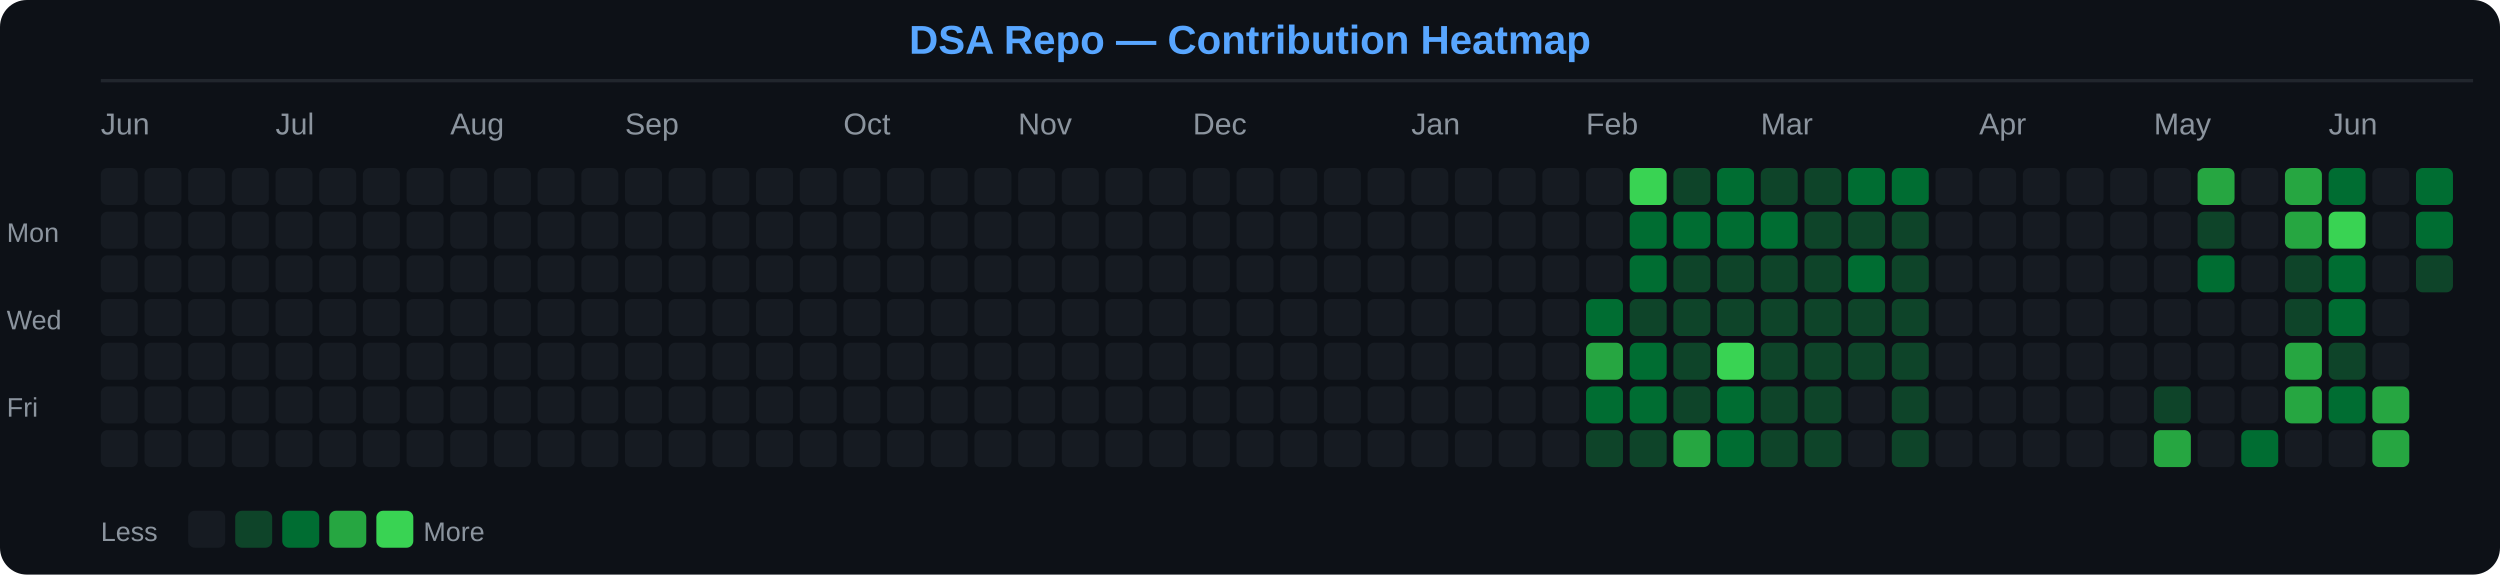
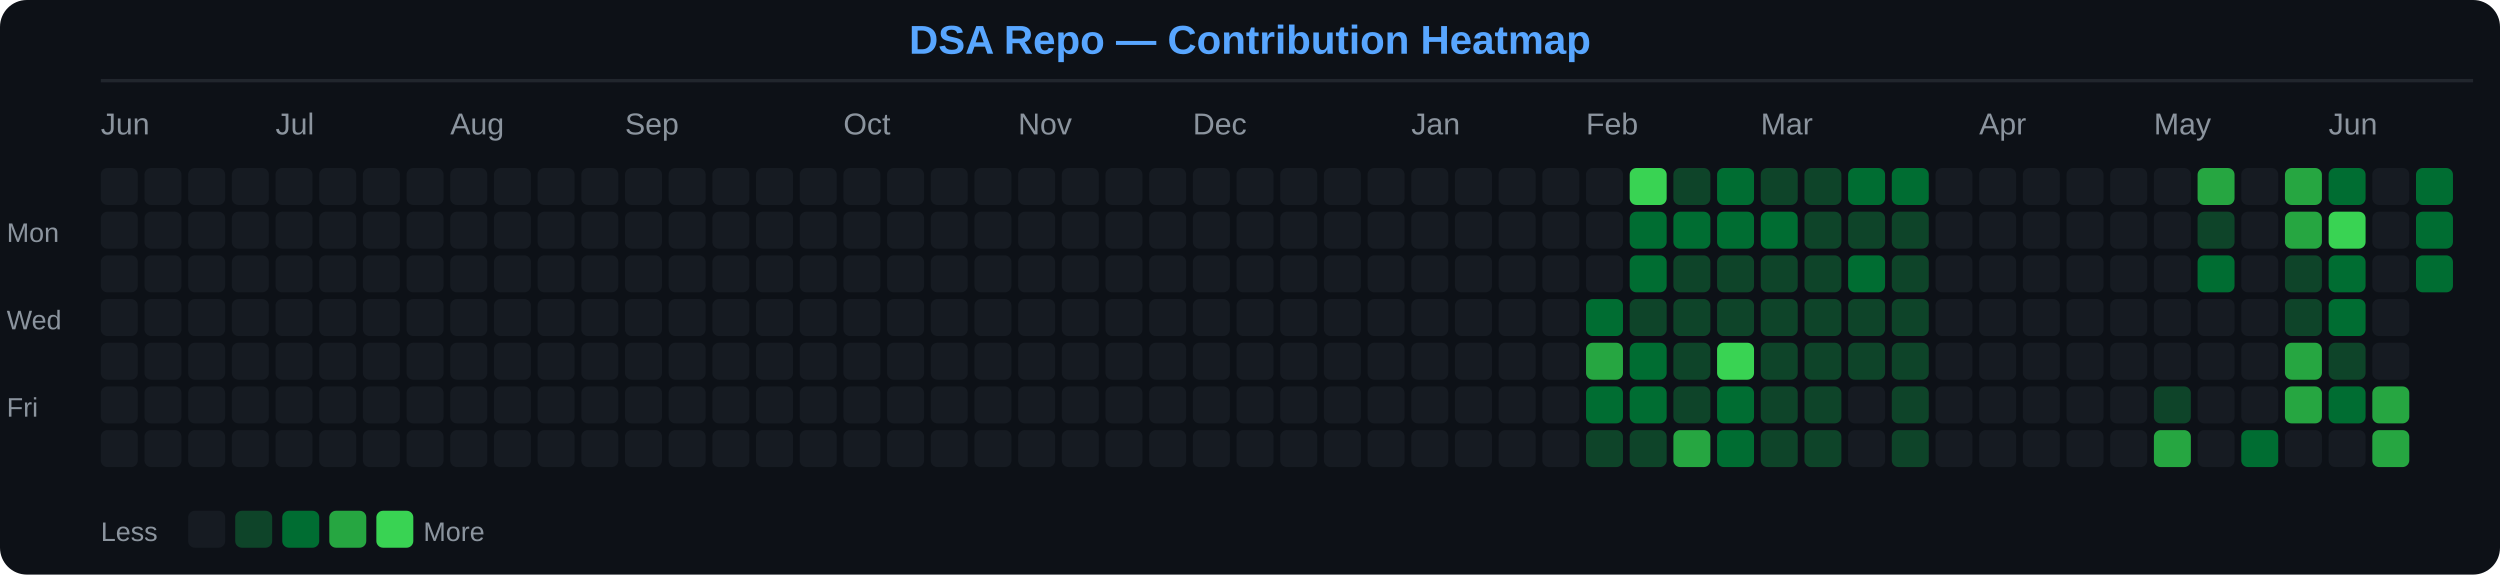
<svg xmlns="http://www.w3.org/2000/svg" width="744" height="171" viewBox="0 0 744 171">
  <rect width="744" height="171" fill="#0d1117" rx="8" />
  <text x="372" y="16" fill="#58a6ff" font-family="Arial,sans-serif" font-size="12" text-anchor="middle" font-weight="bold">DSA Repo — Contribution Heatmap</text>
  <line x1="30" y1="24" x2="736" y2="24" stroke="#21262d" stroke-width="1" />
  <text x="2" y="72" fill="#8b949e" font-family="Arial,sans-serif" font-size="8">Mon</text>
  <text x="2" y="98" fill="#8b949e" font-family="Arial,sans-serif" font-size="8">Wed</text>
  <text x="2" y="124" fill="#8b949e" font-family="Arial,sans-serif" font-size="8">Fri</text>
  <text x="30" y="40" fill="#8b949e" font-family="Arial,sans-serif" font-size="9">Jun</text>
  <rect x="30" y="50" width="11" height="11" rx="2" fill="#161b22" />
  <rect x="30" y="63" width="11" height="11" rx="2" fill="#161b22" />
  <rect x="30" y="76" width="11" height="11" rx="2" fill="#161b22" />
  <rect x="30" y="89" width="11" height="11" rx="2" fill="#161b22" />
  <rect x="30" y="102" width="11" height="11" rx="2" fill="#161b22" />
  <rect x="30" y="115" width="11" height="11" rx="2" fill="#161b22" />
  <rect x="30" y="128" width="11" height="11" rx="2" fill="#161b22" />
  <rect x="43" y="50" width="11" height="11" rx="2" fill="#161b22" />
  <rect x="43" y="63" width="11" height="11" rx="2" fill="#161b22" />
  <rect x="43" y="76" width="11" height="11" rx="2" fill="#161b22" />
  <rect x="43" y="89" width="11" height="11" rx="2" fill="#161b22" />
  <rect x="43" y="102" width="11" height="11" rx="2" fill="#161b22" />
  <rect x="43" y="115" width="11" height="11" rx="2" fill="#161b22" />
  <rect x="43" y="128" width="11" height="11" rx="2" fill="#161b22" />
  <rect x="56" y="50" width="11" height="11" rx="2" fill="#161b22" />
  <rect x="56" y="63" width="11" height="11" rx="2" fill="#161b22" />
  <rect x="56" y="76" width="11" height="11" rx="2" fill="#161b22" />
  <rect x="56" y="89" width="11" height="11" rx="2" fill="#161b22" />
  <rect x="56" y="102" width="11" height="11" rx="2" fill="#161b22" />
  <rect x="56" y="115" width="11" height="11" rx="2" fill="#161b22" />
  <rect x="56" y="128" width="11" height="11" rx="2" fill="#161b22" />
  <rect x="69" y="50" width="11" height="11" rx="2" fill="#161b22" />
  <rect x="69" y="63" width="11" height="11" rx="2" fill="#161b22" />
  <rect x="69" y="76" width="11" height="11" rx="2" fill="#161b22" />
  <rect x="69" y="89" width="11" height="11" rx="2" fill="#161b22" />
  <rect x="69" y="102" width="11" height="11" rx="2" fill="#161b22" />
  <rect x="69" y="115" width="11" height="11" rx="2" fill="#161b22" />
  <rect x="69" y="128" width="11" height="11" rx="2" fill="#161b22" />
  <text x="82" y="40" fill="#8b949e" font-family="Arial,sans-serif" font-size="9">Jul</text>
  <rect x="82" y="50" width="11" height="11" rx="2" fill="#161b22" />
  <rect x="82" y="63" width="11" height="11" rx="2" fill="#161b22" />
  <rect x="82" y="76" width="11" height="11" rx="2" fill="#161b22" />
  <rect x="82" y="89" width="11" height="11" rx="2" fill="#161b22" />
  <rect x="82" y="102" width="11" height="11" rx="2" fill="#161b22" />
  <rect x="82" y="115" width="11" height="11" rx="2" fill="#161b22" />
  <rect x="82" y="128" width="11" height="11" rx="2" fill="#161b22" />
  <rect x="95" y="50" width="11" height="11" rx="2" fill="#161b22" />
  <rect x="95" y="63" width="11" height="11" rx="2" fill="#161b22" />
  <rect x="95" y="76" width="11" height="11" rx="2" fill="#161b22" />
  <rect x="95" y="89" width="11" height="11" rx="2" fill="#161b22" />
  <rect x="95" y="102" width="11" height="11" rx="2" fill="#161b22" />
  <rect x="95" y="115" width="11" height="11" rx="2" fill="#161b22" />
  <rect x="95" y="128" width="11" height="11" rx="2" fill="#161b22" />
  <rect x="108" y="50" width="11" height="11" rx="2" fill="#161b22" />
  <rect x="108" y="63" width="11" height="11" rx="2" fill="#161b22" />
  <rect x="108" y="76" width="11" height="11" rx="2" fill="#161b22" />
  <rect x="108" y="89" width="11" height="11" rx="2" fill="#161b22" />
  <rect x="108" y="102" width="11" height="11" rx="2" fill="#161b22" />
  <rect x="108" y="115" width="11" height="11" rx="2" fill="#161b22" />
  <rect x="108" y="128" width="11" height="11" rx="2" fill="#161b22" />
  <rect x="121" y="50" width="11" height="11" rx="2" fill="#161b22" />
  <rect x="121" y="63" width="11" height="11" rx="2" fill="#161b22" />
  <rect x="121" y="76" width="11" height="11" rx="2" fill="#161b22" />
  <rect x="121" y="89" width="11" height="11" rx="2" fill="#161b22" />
  <rect x="121" y="102" width="11" height="11" rx="2" fill="#161b22" />
  <rect x="121" y="115" width="11" height="11" rx="2" fill="#161b22" />
  <rect x="121" y="128" width="11" height="11" rx="2" fill="#161b22" />
  <text x="134" y="40" fill="#8b949e" font-family="Arial,sans-serif" font-size="9">Aug</text>
  <rect x="134" y="50" width="11" height="11" rx="2" fill="#161b22" />
  <rect x="134" y="63" width="11" height="11" rx="2" fill="#161b22" />
  <rect x="134" y="76" width="11" height="11" rx="2" fill="#161b22" />
  <rect x="134" y="89" width="11" height="11" rx="2" fill="#161b22" />
  <rect x="134" y="102" width="11" height="11" rx="2" fill="#161b22" />
  <rect x="134" y="115" width="11" height="11" rx="2" fill="#161b22" />
  <rect x="134" y="128" width="11" height="11" rx="2" fill="#161b22" />
  <rect x="147" y="50" width="11" height="11" rx="2" fill="#161b22" />
  <rect x="147" y="63" width="11" height="11" rx="2" fill="#161b22" />
  <rect x="147" y="76" width="11" height="11" rx="2" fill="#161b22" />
  <rect x="147" y="89" width="11" height="11" rx="2" fill="#161b22" />
  <rect x="147" y="102" width="11" height="11" rx="2" fill="#161b22" />
  <rect x="147" y="115" width="11" height="11" rx="2" fill="#161b22" />
  <rect x="147" y="128" width="11" height="11" rx="2" fill="#161b22" />
  <rect x="160" y="50" width="11" height="11" rx="2" fill="#161b22" />
  <rect x="160" y="63" width="11" height="11" rx="2" fill="#161b22" />
  <rect x="160" y="76" width="11" height="11" rx="2" fill="#161b22" />
  <rect x="160" y="89" width="11" height="11" rx="2" fill="#161b22" />
  <rect x="160" y="102" width="11" height="11" rx="2" fill="#161b22" />
  <rect x="160" y="115" width="11" height="11" rx="2" fill="#161b22" />
  <rect x="160" y="128" width="11" height="11" rx="2" fill="#161b22" />
  <rect x="173" y="50" width="11" height="11" rx="2" fill="#161b22" />
  <rect x="173" y="63" width="11" height="11" rx="2" fill="#161b22" />
  <rect x="173" y="76" width="11" height="11" rx="2" fill="#161b22" />
  <rect x="173" y="89" width="11" height="11" rx="2" fill="#161b22" />
  <rect x="173" y="102" width="11" height="11" rx="2" fill="#161b22" />
  <rect x="173" y="115" width="11" height="11" rx="2" fill="#161b22" />
  <rect x="173" y="128" width="11" height="11" rx="2" fill="#161b22" />
  <text x="186" y="40" fill="#8b949e" font-family="Arial,sans-serif" font-size="9">Sep</text>
  <rect x="186" y="50" width="11" height="11" rx="2" fill="#161b22" />
  <rect x="186" y="63" width="11" height="11" rx="2" fill="#161b22" />
  <rect x="186" y="76" width="11" height="11" rx="2" fill="#161b22" />
  <rect x="186" y="89" width="11" height="11" rx="2" fill="#161b22" />
  <rect x="186" y="102" width="11" height="11" rx="2" fill="#161b22" />
  <rect x="186" y="115" width="11" height="11" rx="2" fill="#161b22" />
  <rect x="186" y="128" width="11" height="11" rx="2" fill="#161b22" />
  <rect x="199" y="50" width="11" height="11" rx="2" fill="#161b22" />
  <rect x="199" y="63" width="11" height="11" rx="2" fill="#161b22" />
  <rect x="199" y="76" width="11" height="11" rx="2" fill="#161b22" />
  <rect x="199" y="89" width="11" height="11" rx="2" fill="#161b22" />
  <rect x="199" y="102" width="11" height="11" rx="2" fill="#161b22" />
  <rect x="199" y="115" width="11" height="11" rx="2" fill="#161b22" />
  <rect x="199" y="128" width="11" height="11" rx="2" fill="#161b22" />
  <rect x="212" y="50" width="11" height="11" rx="2" fill="#161b22" />
  <rect x="212" y="63" width="11" height="11" rx="2" fill="#161b22" />
  <rect x="212" y="76" width="11" height="11" rx="2" fill="#161b22" />
  <rect x="212" y="89" width="11" height="11" rx="2" fill="#161b22" />
  <rect x="212" y="102" width="11" height="11" rx="2" fill="#161b22" />
  <rect x="212" y="115" width="11" height="11" rx="2" fill="#161b22" />
  <rect x="212" y="128" width="11" height="11" rx="2" fill="#161b22" />
  <rect x="225" y="50" width="11" height="11" rx="2" fill="#161b22" />
  <rect x="225" y="63" width="11" height="11" rx="2" fill="#161b22" />
  <rect x="225" y="76" width="11" height="11" rx="2" fill="#161b22" />
  <rect x="225" y="89" width="11" height="11" rx="2" fill="#161b22" />
  <rect x="225" y="102" width="11" height="11" rx="2" fill="#161b22" />
  <rect x="225" y="115" width="11" height="11" rx="2" fill="#161b22" />
  <rect x="225" y="128" width="11" height="11" rx="2" fill="#161b22" />
  <rect x="238" y="50" width="11" height="11" rx="2" fill="#161b22" />
  <rect x="238" y="63" width="11" height="11" rx="2" fill="#161b22" />
  <rect x="238" y="76" width="11" height="11" rx="2" fill="#161b22" />
  <rect x="238" y="89" width="11" height="11" rx="2" fill="#161b22" />
  <rect x="238" y="102" width="11" height="11" rx="2" fill="#161b22" />
  <rect x="238" y="115" width="11" height="11" rx="2" fill="#161b22" />
  <rect x="238" y="128" width="11" height="11" rx="2" fill="#161b22" />
  <text x="251" y="40" fill="#8b949e" font-family="Arial,sans-serif" font-size="9">Oct</text>
  <rect x="251" y="50" width="11" height="11" rx="2" fill="#161b22" />
  <rect x="251" y="63" width="11" height="11" rx="2" fill="#161b22" />
  <rect x="251" y="76" width="11" height="11" rx="2" fill="#161b22" />
  <rect x="251" y="89" width="11" height="11" rx="2" fill="#161b22" />
  <rect x="251" y="102" width="11" height="11" rx="2" fill="#161b22" />
  <rect x="251" y="115" width="11" height="11" rx="2" fill="#161b22" />
  <rect x="251" y="128" width="11" height="11" rx="2" fill="#161b22" />
  <rect x="264" y="50" width="11" height="11" rx="2" fill="#161b22" />
  <rect x="264" y="63" width="11" height="11" rx="2" fill="#161b22" />
  <rect x="264" y="76" width="11" height="11" rx="2" fill="#161b22" />
  <rect x="264" y="89" width="11" height="11" rx="2" fill="#161b22" />
  <rect x="264" y="102" width="11" height="11" rx="2" fill="#161b22" />
  <rect x="264" y="115" width="11" height="11" rx="2" fill="#161b22" />
  <rect x="264" y="128" width="11" height="11" rx="2" fill="#161b22" />
  <rect x="277" y="50" width="11" height="11" rx="2" fill="#161b22" />
  <rect x="277" y="63" width="11" height="11" rx="2" fill="#161b22" />
  <rect x="277" y="76" width="11" height="11" rx="2" fill="#161b22" />
  <rect x="277" y="89" width="11" height="11" rx="2" fill="#161b22" />
  <rect x="277" y="102" width="11" height="11" rx="2" fill="#161b22" />
  <rect x="277" y="115" width="11" height="11" rx="2" fill="#161b22" />
  <rect x="277" y="128" width="11" height="11" rx="2" fill="#161b22" />
  <rect x="290" y="50" width="11" height="11" rx="2" fill="#161b22" />
  <rect x="290" y="63" width="11" height="11" rx="2" fill="#161b22" />
  <rect x="290" y="76" width="11" height="11" rx="2" fill="#161b22" />
  <rect x="290" y="89" width="11" height="11" rx="2" fill="#161b22" />
  <rect x="290" y="102" width="11" height="11" rx="2" fill="#161b22" />
  <rect x="290" y="115" width="11" height="11" rx="2" fill="#161b22" />
  <rect x="290" y="128" width="11" height="11" rx="2" fill="#161b22" />
  <text x="303" y="40" fill="#8b949e" font-family="Arial,sans-serif" font-size="9">Nov</text>
  <rect x="303" y="50" width="11" height="11" rx="2" fill="#161b22" />
  <rect x="303" y="63" width="11" height="11" rx="2" fill="#161b22" />
  <rect x="303" y="76" width="11" height="11" rx="2" fill="#161b22" />
  <rect x="303" y="89" width="11" height="11" rx="2" fill="#161b22" />
  <rect x="303" y="102" width="11" height="11" rx="2" fill="#161b22" />
  <rect x="303" y="115" width="11" height="11" rx="2" fill="#161b22" />
  <rect x="303" y="128" width="11" height="11" rx="2" fill="#161b22" />
  <rect x="316" y="50" width="11" height="11" rx="2" fill="#161b22" />
  <rect x="316" y="63" width="11" height="11" rx="2" fill="#161b22" />
  <rect x="316" y="76" width="11" height="11" rx="2" fill="#161b22" />
  <rect x="316" y="89" width="11" height="11" rx="2" fill="#161b22" />
  <rect x="316" y="102" width="11" height="11" rx="2" fill="#161b22" />
  <rect x="316" y="115" width="11" height="11" rx="2" fill="#161b22" />
  <rect x="316" y="128" width="11" height="11" rx="2" fill="#161b22" />
  <rect x="329" y="50" width="11" height="11" rx="2" fill="#161b22" />
  <rect x="329" y="63" width="11" height="11" rx="2" fill="#161b22" />
  <rect x="329" y="76" width="11" height="11" rx="2" fill="#161b22" />
  <rect x="329" y="89" width="11" height="11" rx="2" fill="#161b22" />
  <rect x="329" y="102" width="11" height="11" rx="2" fill="#161b22" />
  <rect x="329" y="115" width="11" height="11" rx="2" fill="#161b22" />
  <rect x="329" y="128" width="11" height="11" rx="2" fill="#161b22" />
  <rect x="342" y="50" width="11" height="11" rx="2" fill="#161b22" />
  <rect x="342" y="63" width="11" height="11" rx="2" fill="#161b22" />
  <rect x="342" y="76" width="11" height="11" rx="2" fill="#161b22" />
  <rect x="342" y="89" width="11" height="11" rx="2" fill="#161b22" />
  <rect x="342" y="102" width="11" height="11" rx="2" fill="#161b22" />
  <rect x="342" y="115" width="11" height="11" rx="2" fill="#161b22" />
  <rect x="342" y="128" width="11" height="11" rx="2" fill="#161b22" />
  <text x="355" y="40" fill="#8b949e" font-family="Arial,sans-serif" font-size="9">Dec</text>
  <rect x="355" y="50" width="11" height="11" rx="2" fill="#161b22" />
  <rect x="355" y="63" width="11" height="11" rx="2" fill="#161b22" />
  <rect x="355" y="76" width="11" height="11" rx="2" fill="#161b22" />
  <rect x="355" y="89" width="11" height="11" rx="2" fill="#161b22" />
  <rect x="355" y="102" width="11" height="11" rx="2" fill="#161b22" />
  <rect x="355" y="115" width="11" height="11" rx="2" fill="#161b22" />
  <rect x="355" y="128" width="11" height="11" rx="2" fill="#161b22" />
  <rect x="368" y="50" width="11" height="11" rx="2" fill="#161b22" />
  <rect x="368" y="63" width="11" height="11" rx="2" fill="#161b22" />
  <rect x="368" y="76" width="11" height="11" rx="2" fill="#161b22" />
  <rect x="368" y="89" width="11" height="11" rx="2" fill="#161b22" />
  <rect x="368" y="102" width="11" height="11" rx="2" fill="#161b22" />
  <rect x="368" y="115" width="11" height="11" rx="2" fill="#161b22" />
  <rect x="368" y="128" width="11" height="11" rx="2" fill="#161b22" />
  <rect x="381" y="50" width="11" height="11" rx="2" fill="#161b22" />
  <rect x="381" y="63" width="11" height="11" rx="2" fill="#161b22" />
  <rect x="381" y="76" width="11" height="11" rx="2" fill="#161b22" />
  <rect x="381" y="89" width="11" height="11" rx="2" fill="#161b22" />
  <rect x="381" y="102" width="11" height="11" rx="2" fill="#161b22" />
  <rect x="381" y="115" width="11" height="11" rx="2" fill="#161b22" />
  <rect x="381" y="128" width="11" height="11" rx="2" fill="#161b22" />
  <rect x="394" y="50" width="11" height="11" rx="2" fill="#161b22" />
  <rect x="394" y="63" width="11" height="11" rx="2" fill="#161b22" />
  <rect x="394" y="76" width="11" height="11" rx="2" fill="#161b22" />
  <rect x="394" y="89" width="11" height="11" rx="2" fill="#161b22" />
  <rect x="394" y="102" width="11" height="11" rx="2" fill="#161b22" />
  <rect x="394" y="115" width="11" height="11" rx="2" fill="#161b22" />
  <rect x="394" y="128" width="11" height="11" rx="2" fill="#161b22" />
  <rect x="407" y="50" width="11" height="11" rx="2" fill="#161b22" />
  <rect x="407" y="63" width="11" height="11" rx="2" fill="#161b22" />
  <rect x="407" y="76" width="11" height="11" rx="2" fill="#161b22" />
  <rect x="407" y="89" width="11" height="11" rx="2" fill="#161b22" />
  <rect x="407" y="102" width="11" height="11" rx="2" fill="#161b22" />
  <rect x="407" y="115" width="11" height="11" rx="2" fill="#161b22" />
  <rect x="407" y="128" width="11" height="11" rx="2" fill="#161b22" />
  <text x="420" y="40" fill="#8b949e" font-family="Arial,sans-serif" font-size="9">Jan</text>
  <rect x="420" y="50" width="11" height="11" rx="2" fill="#161b22" />
  <rect x="420" y="63" width="11" height="11" rx="2" fill="#161b22" />
  <rect x="420" y="76" width="11" height="11" rx="2" fill="#161b22" />
  <rect x="420" y="89" width="11" height="11" rx="2" fill="#161b22" />
  <rect x="420" y="102" width="11" height="11" rx="2" fill="#161b22" />
  <rect x="420" y="115" width="11" height="11" rx="2" fill="#161b22" />
  <rect x="420" y="128" width="11" height="11" rx="2" fill="#161b22" />
  <rect x="433" y="50" width="11" height="11" rx="2" fill="#161b22" />
  <rect x="433" y="63" width="11" height="11" rx="2" fill="#161b22" />
  <rect x="433" y="76" width="11" height="11" rx="2" fill="#161b22" />
  <rect x="433" y="89" width="11" height="11" rx="2" fill="#161b22" />
  <rect x="433" y="102" width="11" height="11" rx="2" fill="#161b22" />
  <rect x="433" y="115" width="11" height="11" rx="2" fill="#161b22" />
  <rect x="433" y="128" width="11" height="11" rx="2" fill="#161b22" />
  <rect x="446" y="50" width="11" height="11" rx="2" fill="#161b22" />
  <rect x="446" y="63" width="11" height="11" rx="2" fill="#161b22" />
  <rect x="446" y="76" width="11" height="11" rx="2" fill="#161b22" />
  <rect x="446" y="89" width="11" height="11" rx="2" fill="#161b22" />
  <rect x="446" y="102" width="11" height="11" rx="2" fill="#161b22" />
  <rect x="446" y="115" width="11" height="11" rx="2" fill="#161b22" />
  <rect x="446" y="128" width="11" height="11" rx="2" fill="#161b22" />
  <rect x="459" y="50" width="11" height="11" rx="2" fill="#161b22" />
  <rect x="459" y="63" width="11" height="11" rx="2" fill="#161b22" />
  <rect x="459" y="76" width="11" height="11" rx="2" fill="#161b22" />
  <rect x="459" y="89" width="11" height="11" rx="2" fill="#161b22" />
  <rect x="459" y="102" width="11" height="11" rx="2" fill="#161b22" />
  <rect x="459" y="115" width="11" height="11" rx="2" fill="#161b22" />
  <rect x="459" y="128" width="11" height="11" rx="2" fill="#161b22" />
  <text x="472" y="40" fill="#8b949e" font-family="Arial,sans-serif" font-size="9">Feb</text>
  <rect x="472" y="50" width="11" height="11" rx="2" fill="#161b22" />
  <rect x="472" y="63" width="11" height="11" rx="2" fill="#161b22" />
  <rect x="472" y="76" width="11" height="11" rx="2" fill="#161b22" />
  <rect x="472" y="89" width="11" height="11" rx="2" fill="#006d32" />
  <rect x="472" y="102" width="11" height="11" rx="2" fill="#26a641" />
  <rect x="472" y="115" width="11" height="11" rx="2" fill="#006d32" />
  <rect x="472" y="128" width="11" height="11" rx="2" fill="#0e4429" />
  <rect x="485" y="50" width="11" height="11" rx="2" fill="#39d353" />
  <rect x="485" y="63" width="11" height="11" rx="2" fill="#006d32" />
  <rect x="485" y="76" width="11" height="11" rx="2" fill="#006d32" />
  <rect x="485" y="89" width="11" height="11" rx="2" fill="#0e4429" />
  <rect x="485" y="102" width="11" height="11" rx="2" fill="#006d32" />
  <rect x="485" y="115" width="11" height="11" rx="2" fill="#006d32" />
  <rect x="485" y="128" width="11" height="11" rx="2" fill="#0e4429" />
  <rect x="498" y="50" width="11" height="11" rx="2" fill="#0e4429" />
  <rect x="498" y="63" width="11" height="11" rx="2" fill="#006d32" />
  <rect x="498" y="76" width="11" height="11" rx="2" fill="#0e4429" />
  <rect x="498" y="89" width="11" height="11" rx="2" fill="#0e4429" />
  <rect x="498" y="102" width="11" height="11" rx="2" fill="#0e4429" />
  <rect x="498" y="115" width="11" height="11" rx="2" fill="#0e4429" />
  <rect x="498" y="128" width="11" height="11" rx="2" fill="#26a641" />
  <rect x="511" y="50" width="11" height="11" rx="2" fill="#006d32" />
  <rect x="511" y="63" width="11" height="11" rx="2" fill="#006d32" />
  <rect x="511" y="76" width="11" height="11" rx="2" fill="#0e4429" />
  <rect x="511" y="89" width="11" height="11" rx="2" fill="#0e4429" />
  <rect x="511" y="102" width="11" height="11" rx="2" fill="#39d353" />
  <rect x="511" y="115" width="11" height="11" rx="2" fill="#006d32" />
  <rect x="511" y="128" width="11" height="11" rx="2" fill="#006d32" />
  <text x="524" y="40" fill="#8b949e" font-family="Arial,sans-serif" font-size="9">Mar</text>
  <rect x="524" y="50" width="11" height="11" rx="2" fill="#0e4429" />
  <rect x="524" y="63" width="11" height="11" rx="2" fill="#006d32" />
  <rect x="524" y="76" width="11" height="11" rx="2" fill="#0e4429" />
  <rect x="524" y="89" width="11" height="11" rx="2" fill="#0e4429" />
  <rect x="524" y="102" width="11" height="11" rx="2" fill="#0e4429" />
  <rect x="524" y="115" width="11" height="11" rx="2" fill="#0e4429" />
  <rect x="524" y="128" width="11" height="11" rx="2" fill="#0e4429" />
  <rect x="537" y="50" width="11" height="11" rx="2" fill="#0e4429" />
  <rect x="537" y="63" width="11" height="11" rx="2" fill="#0e4429" />
  <rect x="537" y="76" width="11" height="11" rx="2" fill="#0e4429" />
  <rect x="537" y="89" width="11" height="11" rx="2" fill="#0e4429" />
  <rect x="537" y="102" width="11" height="11" rx="2" fill="#0e4429" />
  <rect x="537" y="115" width="11" height="11" rx="2" fill="#0e4429" />
  <rect x="537" y="128" width="11" height="11" rx="2" fill="#0e4429" />
  <rect x="550" y="50" width="11" height="11" rx="2" fill="#006d32" />
  <rect x="550" y="63" width="11" height="11" rx="2" fill="#0e4429" />
  <rect x="550" y="76" width="11" height="11" rx="2" fill="#006d32" />
  <rect x="550" y="89" width="11" height="11" rx="2" fill="#0e4429" />
  <rect x="550" y="102" width="11" height="11" rx="2" fill="#0e4429" />
  <rect x="550" y="115" width="11" height="11" rx="2" fill="#161b22" />
  <rect x="550" y="128" width="11" height="11" rx="2" fill="#161b22" />
  <rect x="563" y="50" width="11" height="11" rx="2" fill="#006d32" />
  <rect x="563" y="63" width="11" height="11" rx="2" fill="#0e4429" />
  <rect x="563" y="76" width="11" height="11" rx="2" fill="#0e4429" />
  <rect x="563" y="89" width="11" height="11" rx="2" fill="#0e4429" />
  <rect x="563" y="102" width="11" height="11" rx="2" fill="#0e4429" />
  <rect x="563" y="115" width="11" height="11" rx="2" fill="#0e4429" />
  <rect x="563" y="128" width="11" height="11" rx="2" fill="#0e4429" />
  <rect x="576" y="50" width="11" height="11" rx="2" fill="#161b22" />
  <rect x="576" y="63" width="11" height="11" rx="2" fill="#161b22" />
  <rect x="576" y="76" width="11" height="11" rx="2" fill="#161b22" />
  <rect x="576" y="89" width="11" height="11" rx="2" fill="#161b22" />
  <rect x="576" y="102" width="11" height="11" rx="2" fill="#161b22" />
  <rect x="576" y="115" width="11" height="11" rx="2" fill="#161b22" />
  <rect x="576" y="128" width="11" height="11" rx="2" fill="#161b22" />
  <text x="589" y="40" fill="#8b949e" font-family="Arial,sans-serif" font-size="9">Apr</text>
  <rect x="589" y="50" width="11" height="11" rx="2" fill="#161b22" />
  <rect x="589" y="63" width="11" height="11" rx="2" fill="#161b22" />
  <rect x="589" y="76" width="11" height="11" rx="2" fill="#161b22" />
  <rect x="589" y="89" width="11" height="11" rx="2" fill="#161b22" />
  <rect x="589" y="102" width="11" height="11" rx="2" fill="#161b22" />
  <rect x="589" y="115" width="11" height="11" rx="2" fill="#161b22" />
  <rect x="589" y="128" width="11" height="11" rx="2" fill="#161b22" />
  <rect x="602" y="50" width="11" height="11" rx="2" fill="#161b22" />
  <rect x="602" y="63" width="11" height="11" rx="2" fill="#161b22" />
  <rect x="602" y="76" width="11" height="11" rx="2" fill="#161b22" />
  <rect x="602" y="89" width="11" height="11" rx="2" fill="#161b22" />
  <rect x="602" y="102" width="11" height="11" rx="2" fill="#161b22" />
  <rect x="602" y="115" width="11" height="11" rx="2" fill="#161b22" />
  <rect x="602" y="128" width="11" height="11" rx="2" fill="#161b22" />
  <rect x="615" y="50" width="11" height="11" rx="2" fill="#161b22" />
  <rect x="615" y="63" width="11" height="11" rx="2" fill="#161b22" />
  <rect x="615" y="76" width="11" height="11" rx="2" fill="#161b22" />
  <rect x="615" y="89" width="11" height="11" rx="2" fill="#161b22" />
  <rect x="615" y="102" width="11" height="11" rx="2" fill="#161b22" />
  <rect x="615" y="115" width="11" height="11" rx="2" fill="#161b22" />
  <rect x="615" y="128" width="11" height="11" rx="2" fill="#161b22" />
  <rect x="628" y="50" width="11" height="11" rx="2" fill="#161b22" />
  <rect x="628" y="63" width="11" height="11" rx="2" fill="#161b22" />
  <rect x="628" y="76" width="11" height="11" rx="2" fill="#161b22" />
  <rect x="628" y="89" width="11" height="11" rx="2" fill="#161b22" />
  <rect x="628" y="102" width="11" height="11" rx="2" fill="#161b22" />
  <rect x="628" y="115" width="11" height="11" rx="2" fill="#161b22" />
  <rect x="628" y="128" width="11" height="11" rx="2" fill="#161b22" />
  <text x="641" y="40" fill="#8b949e" font-family="Arial,sans-serif" font-size="9">May</text>
  <rect x="641" y="50" width="11" height="11" rx="2" fill="#161b22" />
  <rect x="641" y="63" width="11" height="11" rx="2" fill="#161b22" />
  <rect x="641" y="76" width="11" height="11" rx="2" fill="#161b22" />
  <rect x="641" y="89" width="11" height="11" rx="2" fill="#161b22" />
  <rect x="641" y="102" width="11" height="11" rx="2" fill="#161b22" />
  <rect x="641" y="115" width="11" height="11" rx="2" fill="#0e4429" />
  <rect x="641" y="128" width="11" height="11" rx="2" fill="#26a641" />
  <rect x="654" y="50" width="11" height="11" rx="2" fill="#26a641" />
  <rect x="654" y="63" width="11" height="11" rx="2" fill="#0e4429" />
  <rect x="654" y="76" width="11" height="11" rx="2" fill="#006d32" />
  <rect x="654" y="89" width="11" height="11" rx="2" fill="#161b22" />
  <rect x="654" y="102" width="11" height="11" rx="2" fill="#161b22" />
  <rect x="654" y="115" width="11" height="11" rx="2" fill="#161b22" />
  <rect x="654" y="128" width="11" height="11" rx="2" fill="#161b22" />
  <rect x="667" y="50" width="11" height="11" rx="2" fill="#161b22" />
  <rect x="667" y="63" width="11" height="11" rx="2" fill="#161b22" />
  <rect x="667" y="76" width="11" height="11" rx="2" fill="#161b22" />
  <rect x="667" y="89" width="11" height="11" rx="2" fill="#161b22" />
  <rect x="667" y="102" width="11" height="11" rx="2" fill="#161b22" />
  <rect x="667" y="115" width="11" height="11" rx="2" fill="#161b22" />
  <rect x="667" y="128" width="11" height="11" rx="2" fill="#006d32" />
  <rect x="680" y="50" width="11" height="11" rx="2" fill="#26a641" />
  <rect x="680" y="63" width="11" height="11" rx="2" fill="#26a641" />
  <rect x="680" y="76" width="11" height="11" rx="2" fill="#0e4429" />
  <rect x="680" y="89" width="11" height="11" rx="2" fill="#0e4429" />
  <rect x="680" y="102" width="11" height="11" rx="2" fill="#26a641" />
  <rect x="680" y="115" width="11" height="11" rx="2" fill="#26a641" />
  <rect x="680" y="128" width="11" height="11" rx="2" fill="#161b22" />
  <text x="693" y="40" fill="#8b949e" font-family="Arial,sans-serif" font-size="9">Jun</text>
  <rect x="693" y="50" width="11" height="11" rx="2" fill="#006d32" />
  <rect x="693" y="63" width="11" height="11" rx="2" fill="#39d353" />
  <rect x="693" y="76" width="11" height="11" rx="2" fill="#006d32" />
  <rect x="693" y="89" width="11" height="11" rx="2" fill="#006d32" />
  <rect x="693" y="102" width="11" height="11" rx="2" fill="#0e4429" />
  <rect x="693" y="115" width="11" height="11" rx="2" fill="#006d32" />
  <rect x="693" y="128" width="11" height="11" rx="2" fill="#161b22" />
  <rect x="706" y="50" width="11" height="11" rx="2" fill="#161b22" />
  <rect x="706" y="63" width="11" height="11" rx="2" fill="#161b22" />
  <rect x="706" y="76" width="11" height="11" rx="2" fill="#161b22" />
  <rect x="706" y="89" width="11" height="11" rx="2" fill="#161b22" />
  <rect x="706" y="102" width="11" height="11" rx="2" fill="#161b22" />
  <rect x="706" y="115" width="11" height="11" rx="2" fill="#26a641" />
  <rect x="706" y="128" width="11" height="11" rx="2" fill="#26a641" />
  <rect x="719" y="50" width="11" height="11" rx="2" fill="#006d32" />
  <rect x="719" y="63" width="11" height="11" rx="2" fill="#006d32" />
-   <rect x="719" y="76" width="11" height="11" rx="2" fill="#0e4429" />
+   <rect x="719" y="76" width="11" height="11" rx="2" fill="#006d32" />
  <text x="30" y="161" fill="#8b949e" font-family="Arial,sans-serif" font-size="8">Less</text>
  <rect x="56" y="152" width="11" height="11" rx="2" fill="#161b22" />
  <rect x="70" y="152" width="11" height="11" rx="2" fill="#0e4429" />
  <rect x="84" y="152" width="11" height="11" rx="2" fill="#006d32" />
  <rect x="98" y="152" width="11" height="11" rx="2" fill="#26a641" />
  <rect x="112" y="152" width="11" height="11" rx="2" fill="#39d353" />
  <text x="126" y="161" fill="#8b949e" font-family="Arial,sans-serif" font-size="8">More</text>
</svg>
